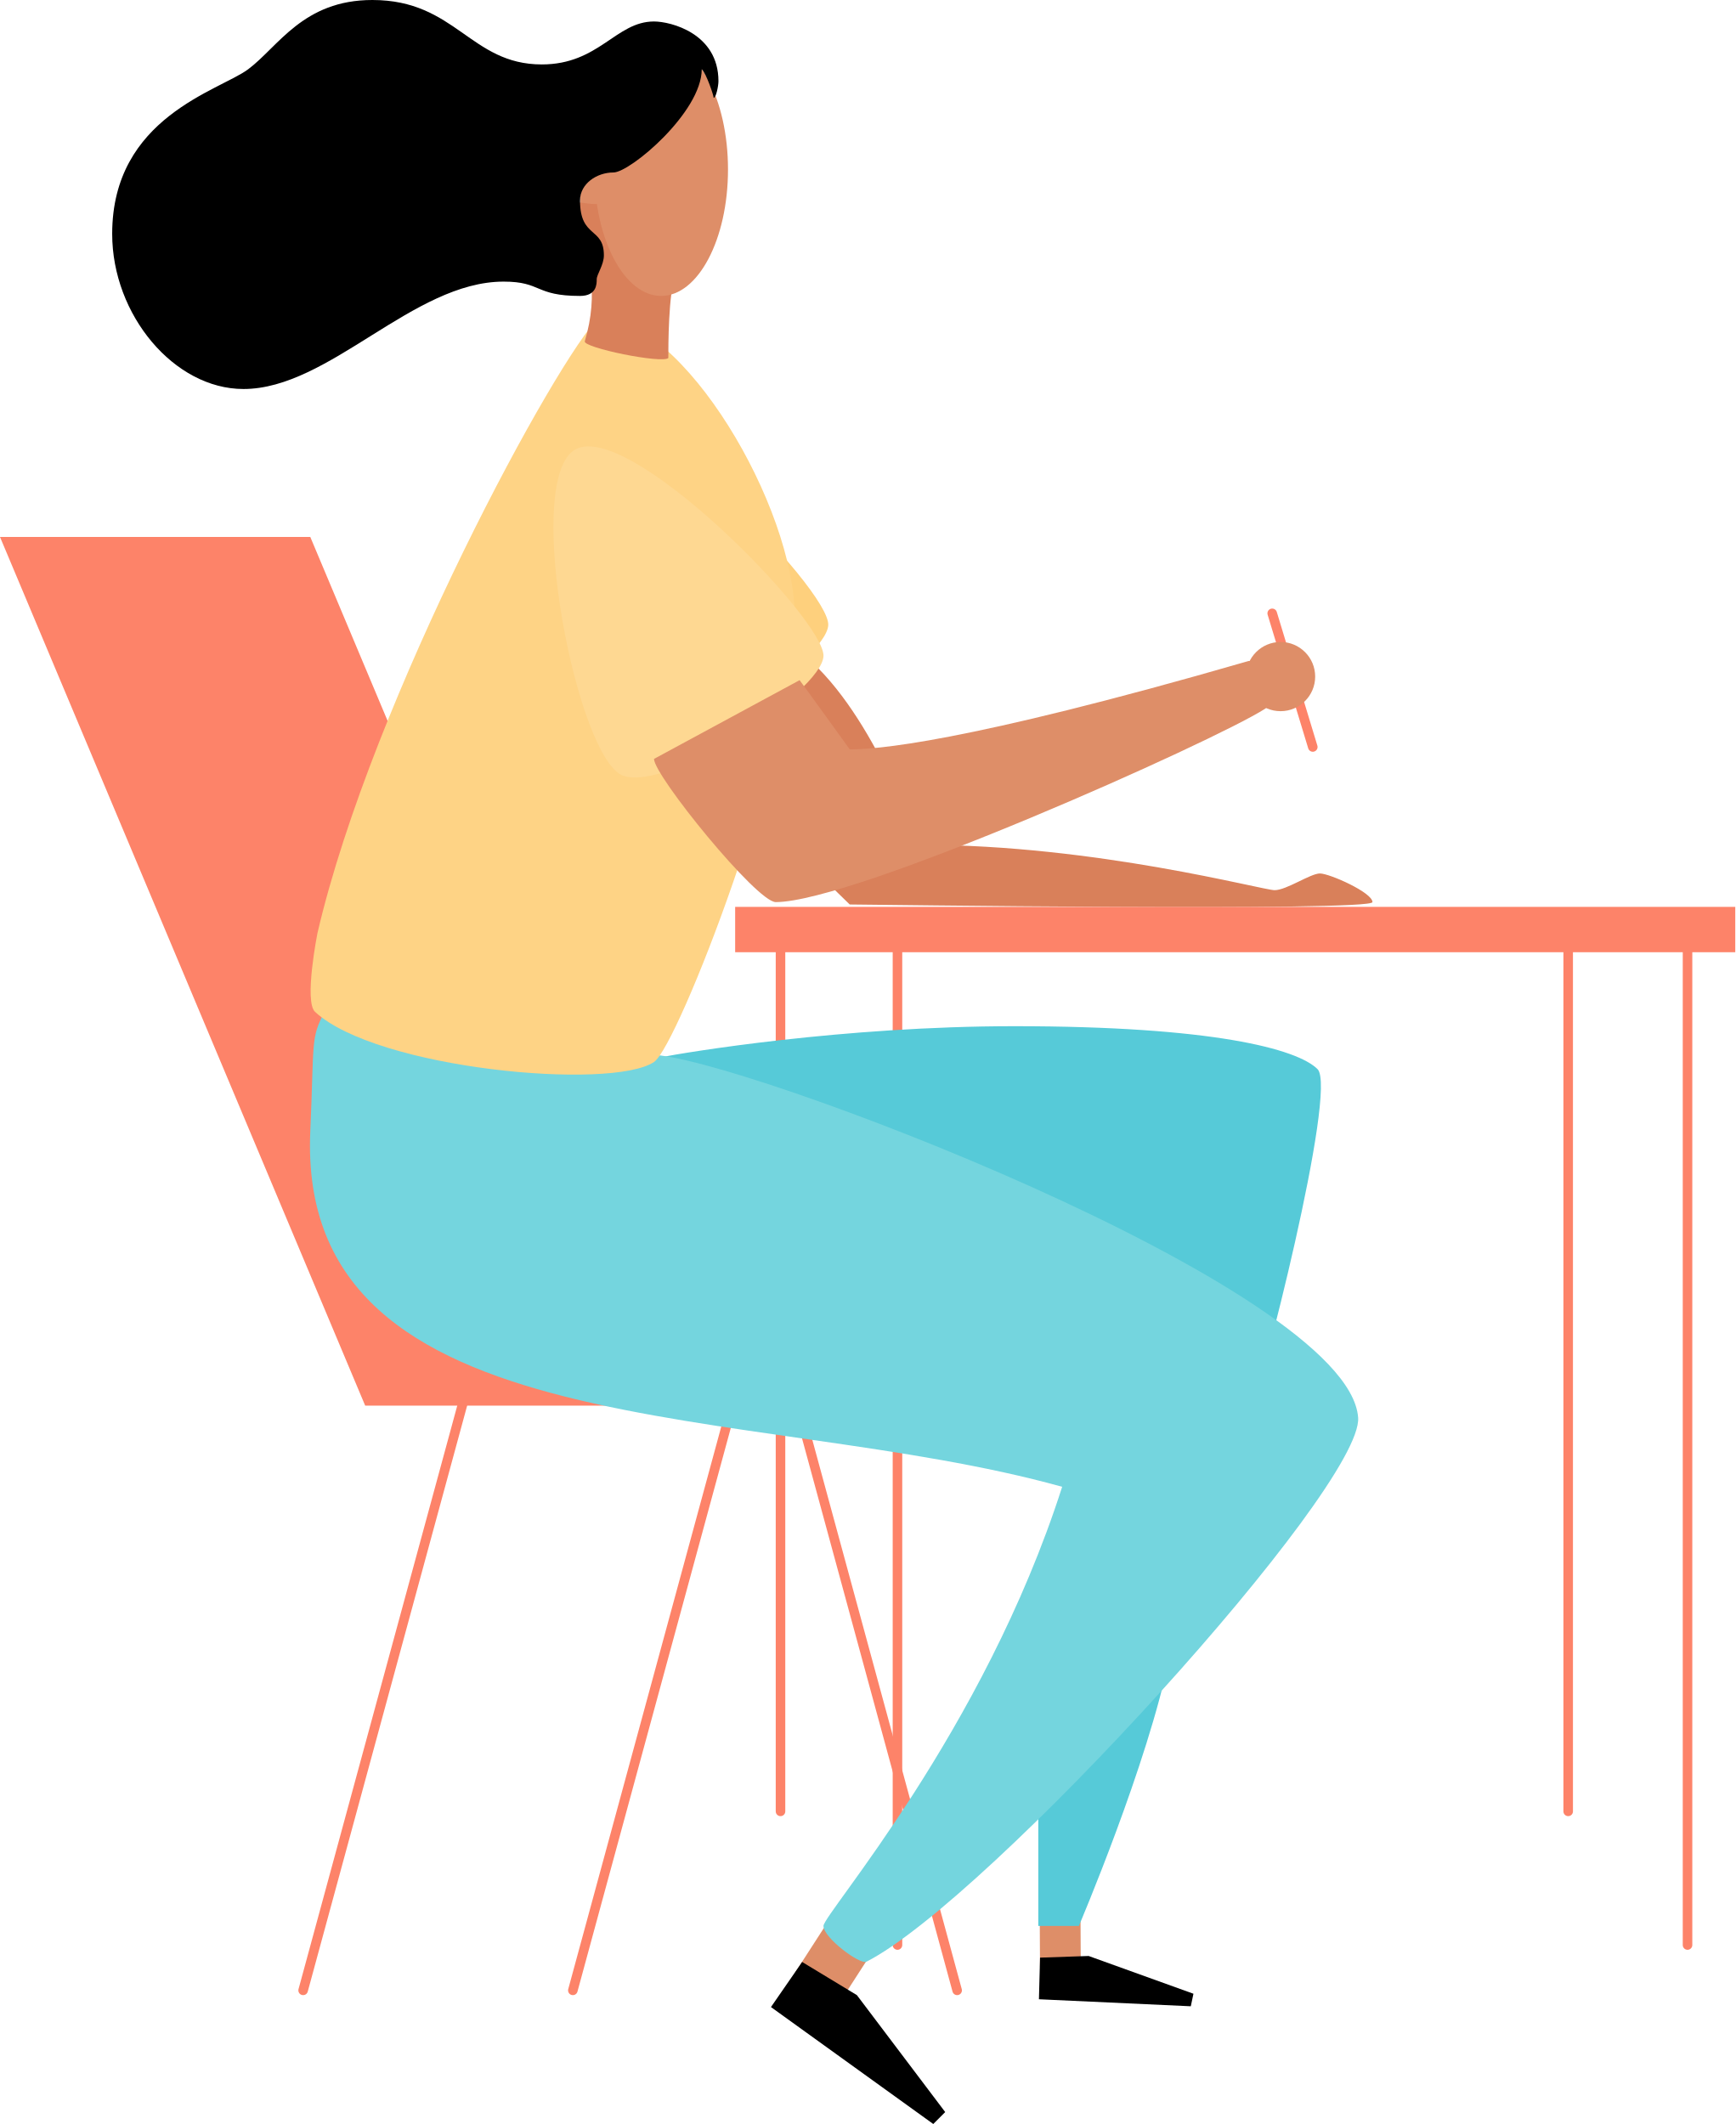
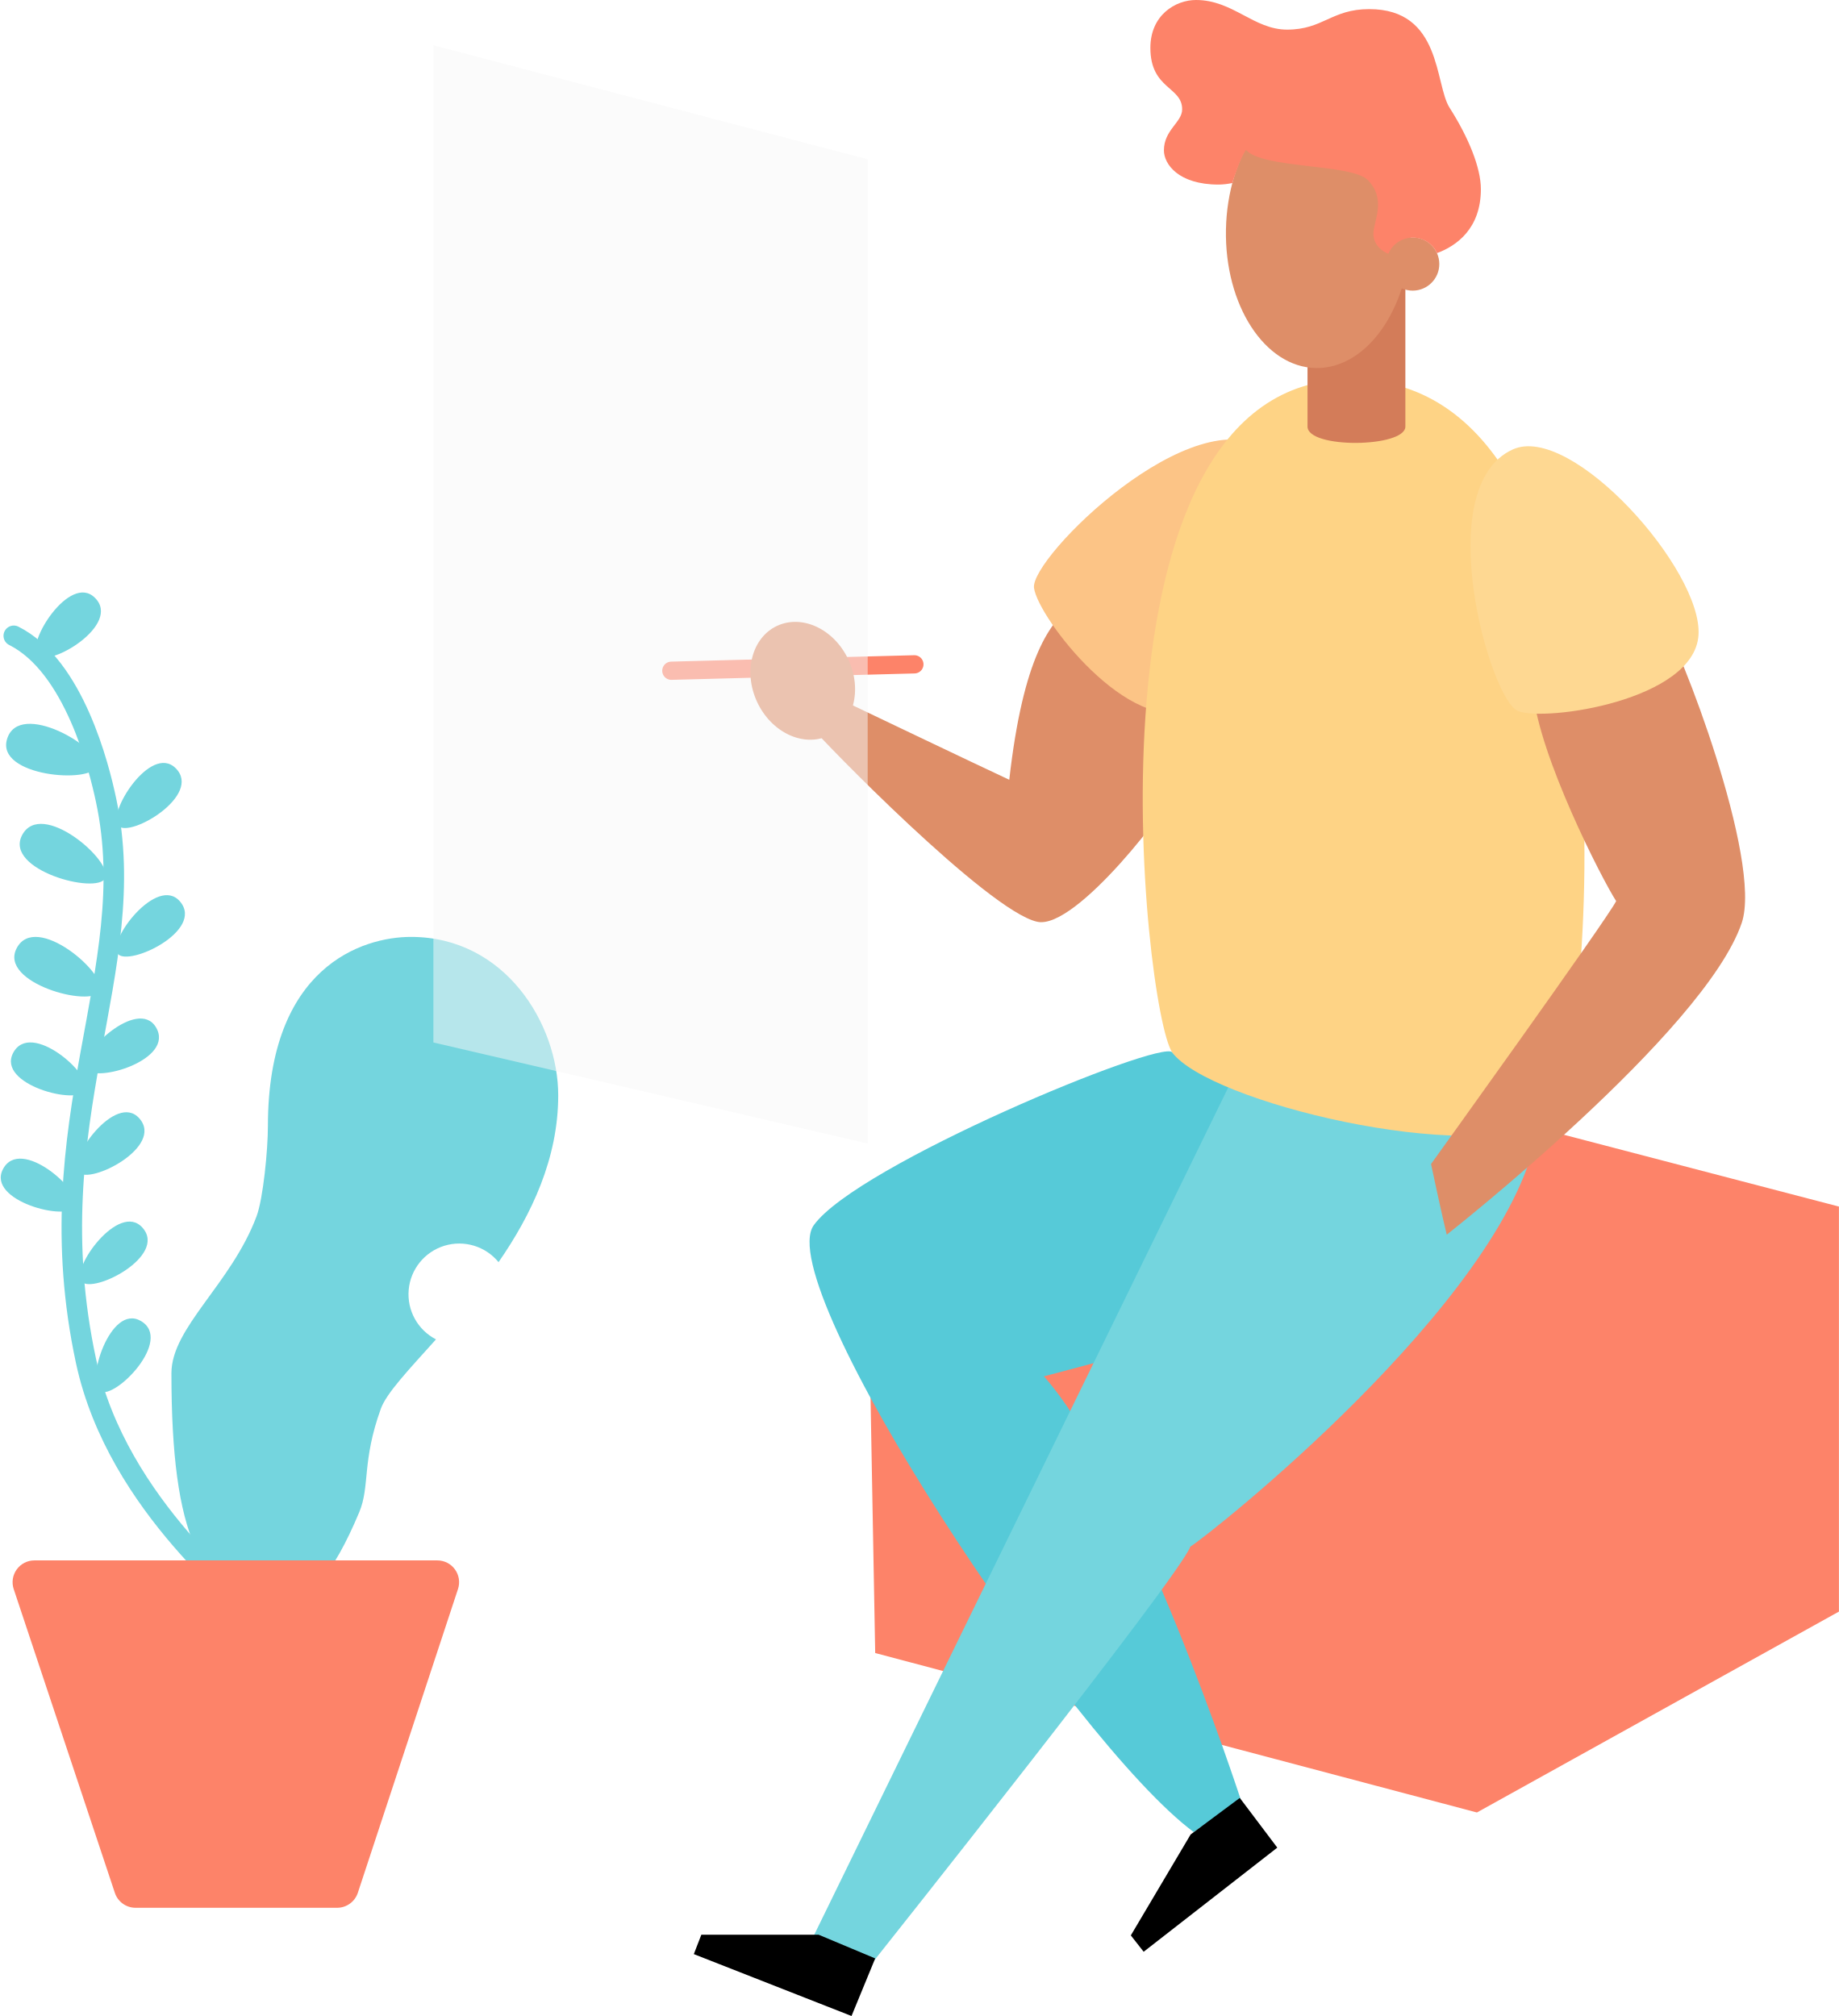
- <svg xmlns="http://www.w3.org/2000/svg" width="727" height="890" viewBox="0 0 727 890">
-   <g id="drawing-woman-colour" transform="translate(-150 -55)">
-     <line id="Line_2" data-name="Line 2" x1="68" y2="250" transform="translate(390 639)" fill="none" stroke="#fd8369" stroke-linecap="round" stroke-miterlimit="10" stroke-width="4" />
-     <line id="Line_3" data-name="Line 3" x2="68" y2="250" transform="translate(483 639)" fill="none" stroke="#fd8369" stroke-linecap="round" stroke-miterlimit="10" stroke-width="4" />
-     <path id="Path_193" data-name="Path 193" d="M433,644H303L150,280H280Z" fill="#fd8369" />
-     <line id="Line_4" data-name="Line 4" y2="364" transform="translate(477 450)" fill="none" stroke="#fd8369" stroke-linecap="round" stroke-miterlimit="10" stroke-width="4" />
-     <line id="Line_5" data-name="Line 5" y2="420" transform="translate(526 450)" fill="none" stroke="#fd8369" stroke-linecap="round" stroke-miterlimit="10" stroke-width="4" />
-     <rect id="Rectangle_3" data-name="Rectangle 3" width="17.08" height="19" transform="matrix(1, -0.005, 0.005, 1, 585.618, 860.223)" fill="#de8e68" />
-     <path id="Path_194" data-name="Path 194" d="M585.27,892.73l63.62,2.94,1.11-5.25L606.1,874.6l-20.37.69Z" />
-     <rect id="Rectangle_4" data-name="Rectangle 4" width="22.47" height="25" transform="matrix(0.84, 0.542, -0.542, 0.84, 496.76, 860.414)" fill="#de8e68" />
-     <path id="Path_195" data-name="Path 195" d="M585,812v50h17s29-68,38-113" fill="#56cad8" />
-     <path id="Path_196" data-name="Path 196" d="M426.51,498.08C437,496,503,485,575,485c83,0,118.5,9.5,127,18s-24,136-29,146" fill="#56cad8" />
-     <path id="Path_197" data-name="Path 197" d="M286,479c-6,11-4.34,13-6,50-6,134,186,113,315,149C562,781,495,857,495,862s15.33,16.36,18,15c51-26,208.13-198.65,206-228-4-55-262-152-296-152" fill="#74d5de" />
-     <path id="Path_198" data-name="Path 198" d="M487.31,329.9C517,355,534,409,536,409c73,0,143,19,148,19s15-7,19-7,22,8,22,12-214,1-219,1c-4.5-4.5-43-41-43-47" fill="#d9805a" />
-     <line id="Line_6" data-name="Line 6" x2="17" y2="56" transform="translate(683 312)" fill="none" stroke="#fd8369" stroke-linecap="round" stroke-miterlimit="10" stroke-width="4" />
-     <path id="Path_199" data-name="Path 199" d="M392,231c-20.53,15.64,2,129,21,136s83-35,84-50S413,215,392,231Z" fill="#fed07d" />
-     <path id="Path_200" data-name="Path 200" d="M283,446c23-99,101-242,118-258,35,0,82,79,82,126,0,53-48.95,179.3-59,186-18,12-116,3-142-21C277.29,474.66,283,446,283,446Z" fill="#fed385" />
-     <circle id="Ellipse_8" data-name="Ellipse 8" cx="11.5" cy="11.5" r="11.5" transform="translate(393 127)" fill="#de8e68" />
-     <path id="Path_201" data-name="Path 201" d="M395,198c-.81,2.71,32.5,9.5,35,7,0-5,0-27,3-35s-19.06-31.4-25.53-33.7C401,147,385,132,391,147S401,178,395,198Z" fill="#d9805a" />
-     <ellipse id="Ellipse_9" data-name="Ellipse 9" cx="28" cy="53" rx="28" ry="53" transform="translate(399 73)" fill="#de8e68" />
-     <path id="Path_202" data-name="Path 202" d="M377,82c-30,0-36-27-71-27-29,0-39.35,19.51-52,29-12,9-57,20-57,69,0,34,26,65,55,65,36,0,71-45,109-45,16,0,13,6,32,6,7,0,7-5,7-7s3-6,3-10c0-12-10-7-10-23,0-7,7-11.73,14-11.73S444,102,444,84c2,2,5,11,5,12,1,0,2-5,2-7,0-20-20-25-27-25C408,64,401,82,377,82Z" />
-     <path id="Path_203" data-name="Path 203" d="M390,244c-20.53,15.64,2,129,21,136s83-35,84-50S411,228,390,244Z" fill="#fed892" />
-     <path id="Path_204" data-name="Path 204" d="M485,340c3,4,21,29,21,29,10,0,46-2,167-37,4-1,13.43,15.91,7,20-22,14-172,81-205,81-8,0-51-53-51-60" fill="#de8e68" />
-     <circle id="Ellipse_10" data-name="Ellipse 10" cx="14.5" cy="14.5" r="14.5" transform="translate(672 324)" fill="#de8e68" />
-     <path id="Path_205" data-name="Path 205" d="M513,877c51-26,211.09-199,206-228-10-57-262-152-296-152" fill="none" />
-     <path id="Path_206" data-name="Path 206" d="M473,896l68,49,5-5-37-49-22.94-13.89Z" />
-     <rect id="Rectangle_5" data-name="Rectangle 5" width="419" height="19" transform="translate(458 435)" fill="#fd8369" />
-     <line id="Line_7" data-name="Line 7" y2="364" transform="translate(807 450)" fill="none" stroke="#fd8369" stroke-linecap="round" stroke-miterlimit="10" stroke-width="4" />
-     <line id="Line_8" data-name="Line 8" y2="420" transform="translate(857 450)" fill="none" stroke="#fd8369" stroke-linecap="round" stroke-miterlimit="10" stroke-width="4" />
-     <line id="Line_9" data-name="Line 9" x1="68" y2="250" transform="translate(277 639)" fill="none" stroke="#fd8369" stroke-linecap="round" stroke-miterlimit="10" stroke-width="4" />
+ <svg xmlns="http://www.w3.org/2000/svg" width="806.799" height="884.68" viewBox="0 0 806.799 884.68">
+   <g id="drawkit-drawing-man-colour" transform="translate(0.324)">
+     <line id="Line_10" data-name="Line 10" x1="106.63" y2="2.81" transform="translate(294.215 291.53)" fill="none" stroke="#fd8369" stroke-linecap="round" stroke-miterlimit="10" stroke-width="8" />
+     <path id="Path_207" data-name="Path 207" d="M670.97,672.36V850.09L512.14,938.25,248.15,868.28l-3.3-180.52,179.71-79.74Z" transform="translate(135.505 -142.88)" fill="#fd8369" />
+     <path id="Path_208" data-name="Path 208" d="M666.493,604.65c-5-5.7-138.27,49.4-157.26,75.88S622.223,907,675.933,946.85c6-4.11,20.54-14.53,20.54-14.53s-45.18-138.7-86.25-185.46c10.42-2.84,44.23-11.69,44.23-11.69l37.07-116C685.633,616.72,673.053,612.12,666.493,604.65Z" transform="translate(-152.528 -142.88)" fill="#56cad8" />
+     <path id="Path_209" data-name="Path 209" d="M559.79,619.16,377.5,992.31l26.41,11S538.37,834.2,542.7,821.59c7.89-4.74,137.33-107.07,151.92-180.76C673.91,644.48,594.48,637,559.79,619.16Z" transform="translate(-20.795 -142.88)" fill="#74d5de" />
+     <path id="Path_210" data-name="Path 210" d="M650.66,407.72c-10.74,7.72-22.53,23.37-28.65,77.34-10.85-5-73.72-35.06-73.72-35.06s-15.3,8.63-12.24,12.8,76.5,79.84,98.2,84.57c17,3.9,59.81-52.58,60.92-58.7s-18.91-72.33-18.91-72.33Z" transform="translate(-179.535 -142.88)" fill="#de8e68" />
+     <ellipse id="Ellipse_11" data-name="Ellipse 11" cx="26.61" cy="22.07" rx="26.61" ry="22.07" transform="translate(343.166 332.212) rotate(-115.09)" fill="#de8e68" />
+     <path id="Path_211" data-name="Path 211" d="M589.644,340.52c-33-23.66-104.74,47.11-103,60.34s42.34,65.6,69.18,52.89S613.1,357.31,589.644,340.52Z" transform="translate(-33.319 -142.88)" fill="#fcc486" />
+     <path id="Path_212" data-name="Path 212" d="M447.784,309.39c134.08,0,103.68,307.7,88.33,325.12-35.86,19.92-151.1-8.11-166.71-29.86C356.984,586.82,325.784,309.39,447.784,309.39Z" transform="translate(144.541 -142.88)" fill="#fed385" />
+     <path id="Path_213" data-name="Path 213" d="M387.051,414.63c7.74,10.61,44.55,106,35.27,133.3-16.36,48-129.41,136.76-129.41,136.76-2-8-6.89-31-6.89-31s77.2-107.34,81.22-115.38c-6.31-9.76-33.86-63.71-36.45-91.84S387.051,414.63,387.051,414.63Z" transform="translate(341.495 -142.88)" fill="#de8e68" />
+     <path id="Path_214" data-name="Path 214" d="M435.07,330.06c0,9.86,42.93,9.28,42.93,0V267.21H435.07Z" transform="translate(138.255 -142.88)" fill="#d37c59" />
+     <ellipse id="Ellipse_12" data-name="Ellipse 12" cx="40.54" cy="60.02" rx="40.54" ry="60.02" transform="translate(617.475 162.269) rotate(-178.92)" fill="#de8e68" />
+     <ellipse id="Ellipse_13" data-name="Ellipse 13" cx="11.68" cy="11.68" rx="11.68" ry="11.68" transform="translate(607.785 104.18)" fill="#de8e68" />
+     <path id="Path_215" data-name="Path 215" d="M401.94,163.88c0-14.4,11-21,20-21,16.24,0,25.32,13,40,13,15.77,0,19.47-9,36-9,31.94,0,28.67,32.9,35.26,43.26,8.29,13,13.74,26.32,13.74,35.74,0,17.28-10.63,24.88-19.25,28.08a11.68,11.68,0,0,0-21.36.3c-6.06-2.62-6.55-7.23-6.55-8.75,0-5.51,5.93-15-2.44-23.6-7.06-7.27-46.46-4.91-53.46-13.29-2.66,4-5.27,12.31-6,14.58a30.788,30.788,0,0,1-6,.68c-17.65,0-24-9-24-15,0-9,8-12.33,8-18C415.94,180.84,401.94,182.09,401.94,163.88Z" transform="translate(102.445 -142.88)" fill="#fd8369" />
+     <line id="Line_11" data-name="Line 11" x1="5.8" y2="1.16" transform="translate(519.945 161.26)" fill="#de8e68" />
+     <path id="Path_216" data-name="Path 216" d="M324.911,340.13c-36.42,16.62-9.9,110,2.37,114.78s77.18-4.75,79.16-33.24S350.731,328.33,324.911,340.13Z" transform="translate(338.415 -142.88)" fill="#fed892" />
+     <path id="Path_217" data-name="Path 217" d="M747.25,1002.29,722.46,991.9H670.97l-3.3,8.5,69.19,27.16Z" transform="translate(-363.595 -142.88)" />
+     <path id="Path_218" data-name="Path 218" d="M539.07,931.86,517.5,947.9l-26.24,44.29,5.63,7.18,58.63-45.69Z" transform="translate(4.545 -142.88)" />
+     <path id="Path_219" data-name="Path 219" d="M1009.522,467.19c-5,16.38,36.95,19.77,39.33,11.93S1014.842,449.67,1009.522,467.19Z" transform="translate(-1006.746 -142.88)" fill="#74d5de" />
+     <path id="Path_220" data-name="Path 220" d="M1006.167,509.45c-7.84,15.21,32.78,26.11,36.53,18.83S1014.606,493.17,1006.167,509.45Z" transform="translate(-996.841 -142.88)" fill="#74d5de" />
+     <path id="Path_221" data-name="Path 221" d="M1008.536,559.05c-7.84,15.21,32.77,26.11,36.53,18.83S1016.906,542.77,1008.536,559.05Z" transform="translate(-1001.581 -142.88)" fill="#74d5de" />
+     <path id="Path_222" data-name="Path 222" d="M1014.854,605c-7.13,13.83,28.31,23,31.72,16.35S1022.484,590.21,1014.854,605Z" transform="translate(-1009.449 -142.88)" fill="#74d5de" />
+     <path id="Path_223" data-name="Path 223" d="M1019.314,656c-7.13,13.83,28.31,23,31.72,16.35S1026.954,641.2,1019.314,656Z" transform="translate(-1018.369 -142.88)" fill="#74d5de" />
+     <path id="Path_224" data-name="Path 224" d="M1045.61,852.15c-1.21-5.61-59.78-47.41-73.65-112.08-22.6-105.41,24.94-170.83,8.8-246.13-3-14.23-14-58.79-40.48-72.05" transform="translate(-934.565 -142.88)" fill="none" stroke="#74d5de" stroke-linecap="round" stroke-miterlimit="10" stroke-width="9" />
+     <path id="Path_225" data-name="Path 225" d="M1005.311,722.55c-13.48-7.78-24.3,27.18-17.84,30.91S1019.741,730.88,1005.311,722.55Z" transform="translate(-943.855 -142.88)" fill="#74d5de" />
+     <path id="Path_226" data-name="Path 226" d="M1014.313,681.63c-10.32-11.65-31.65,18.09-26.71,23.67S1025.363,694.09,1014.313,681.63Z" transform="translate(-952.117 -142.88)" fill="#74d5de" />
+     <path id="Path_227" data-name="Path 227" d="M1015.7,633.65c-10.32-11.65-31.65,18.09-26.71,23.67S1026.752,646.12,1015.7,633.65Z" transform="translate(-954.897 -142.88)" fill="#74d5de" />
+     <path id="Path_228" data-name="Path 228" d="M1012.943,593.69c-8-13.37-34.48,11.85-30.67,18.25S1021.463,608,1012.943,593.69Z" transform="translate(-944.838 -142.88)" fill="#74d5de" />
+     <path id="Path_229" data-name="Path 229" d="M998.517,538.54c-10-11.92-32.13,17.22-27.34,22.93S1009.227,551.3,998.517,538.54Z" transform="translate(-919.812 -142.88)" fill="#74d5de" />
+     <path id="Path_230" data-name="Path 230" d="M997.959,480c-11-10.95-30.41,20.1-25.12,25.35S1009.789,491.76,997.959,480Z" transform="translate(-921.204 -142.88)" fill="#74d5de" />
+     <path id="Path_231" data-name="Path 231" d="M1033.379,405.22c-11-11-30.41,20.1-25.12,25.35S1045.239,416.94,1033.379,405.22Z" transform="translate(-992.054 -142.88)" fill="#74d5de" />
+     <path id="Path_232" data-name="Path 232" d="M844.07,676.68c2.94-7.84,5-29.25,5-39.66,0-69.91,41.51-83,62.74-83,41.32,0,64.63,38.21,64.63,69.55,0,27.72-11.76,52.36-26.18,73.18a22.27,22.27,0,1,0-27.45,33.89c-11.91,13.28-21.76,23.59-24.21,30.49-8.33,23.06-4.72,34-9.43,45.28-11.48,27.49-23.17,41.8-37.16,40.58-32.44-2.83-45.27-30.34-45.27-101.43C806.69,725.42,832.91,706.4,844.07,676.68Z" transform="translate(-731.855 -142.88)" fill="#74d5de" />
+     <path id="Path_233" data-name="Path 233" d="M670.97,600.35,861.5,644.7V212.8L670.97,162.75Z" transform="translate(-481.145 -142.88)" fill="#f7f7f7" opacity="0.5" />
+     <path id="Path_234" data-name="Path 234" d="M904.176,980.07h88.43a9.57,9.57,0,0,0,9.09-6.56l43.95-133.32a9.56,9.56,0,0,0-9.08-12.56H859.8a9.57,9.57,0,0,0-9.08,12.59L895.1,973.53a9.56,9.56,0,0,0,9.08,6.54Z" transform="translate(-845.031 -142.88)" fill="#fd8369" />
  </g>
</svg>
